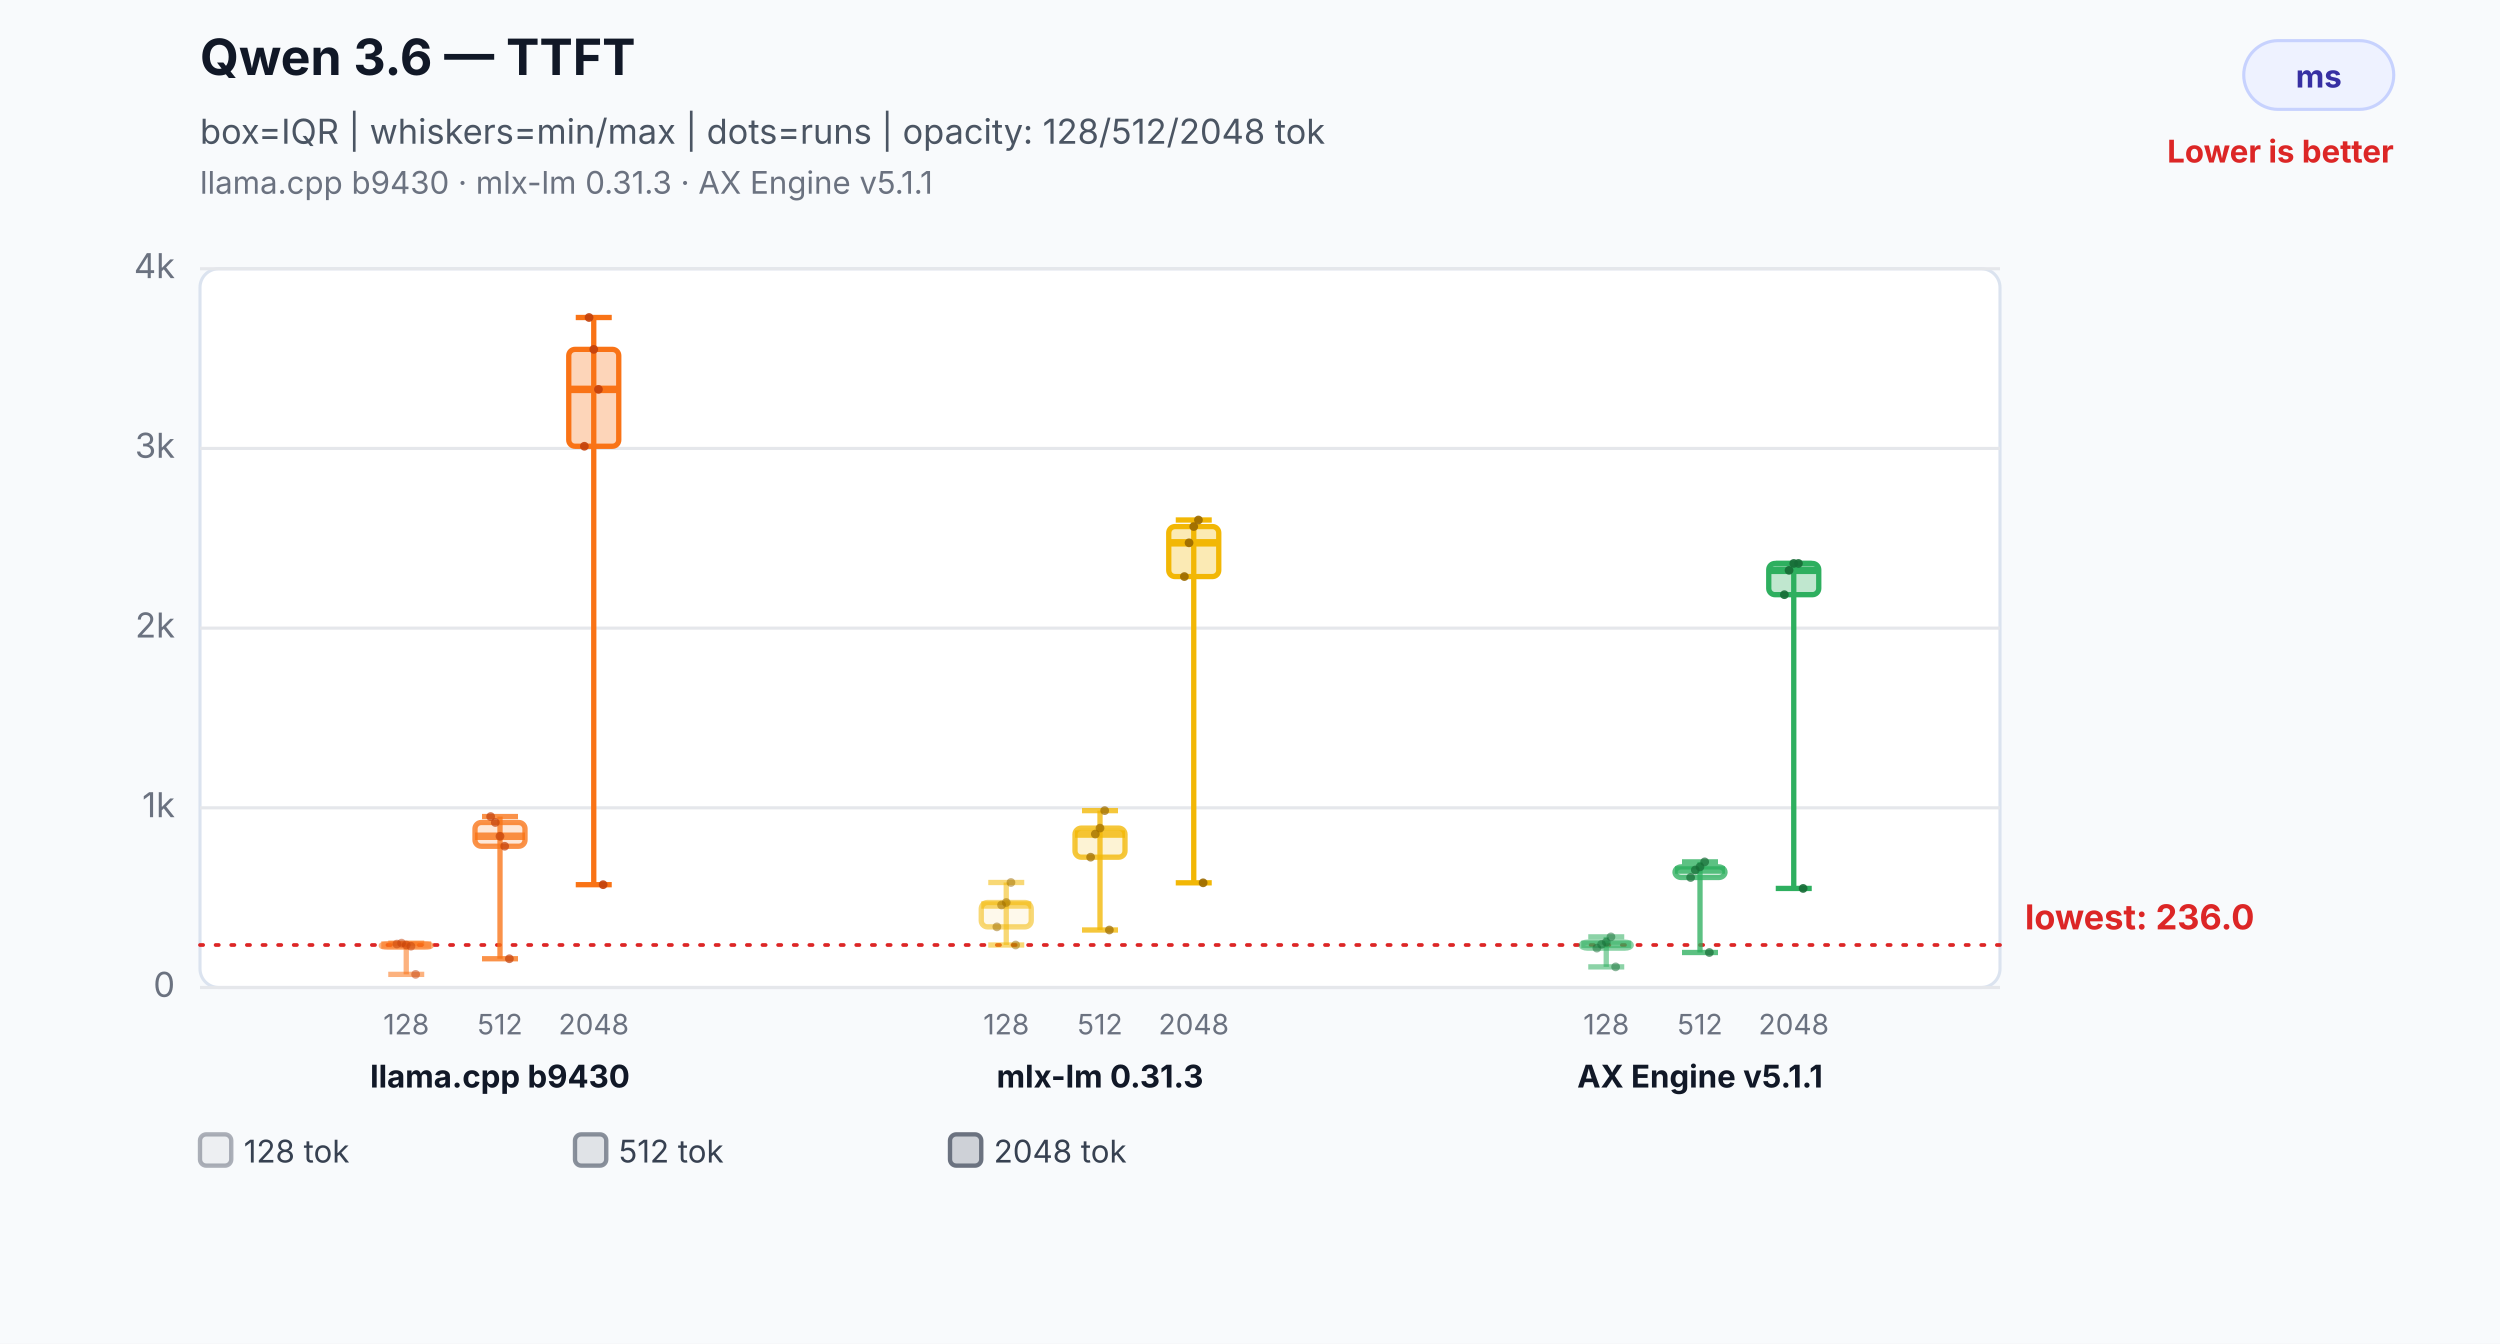
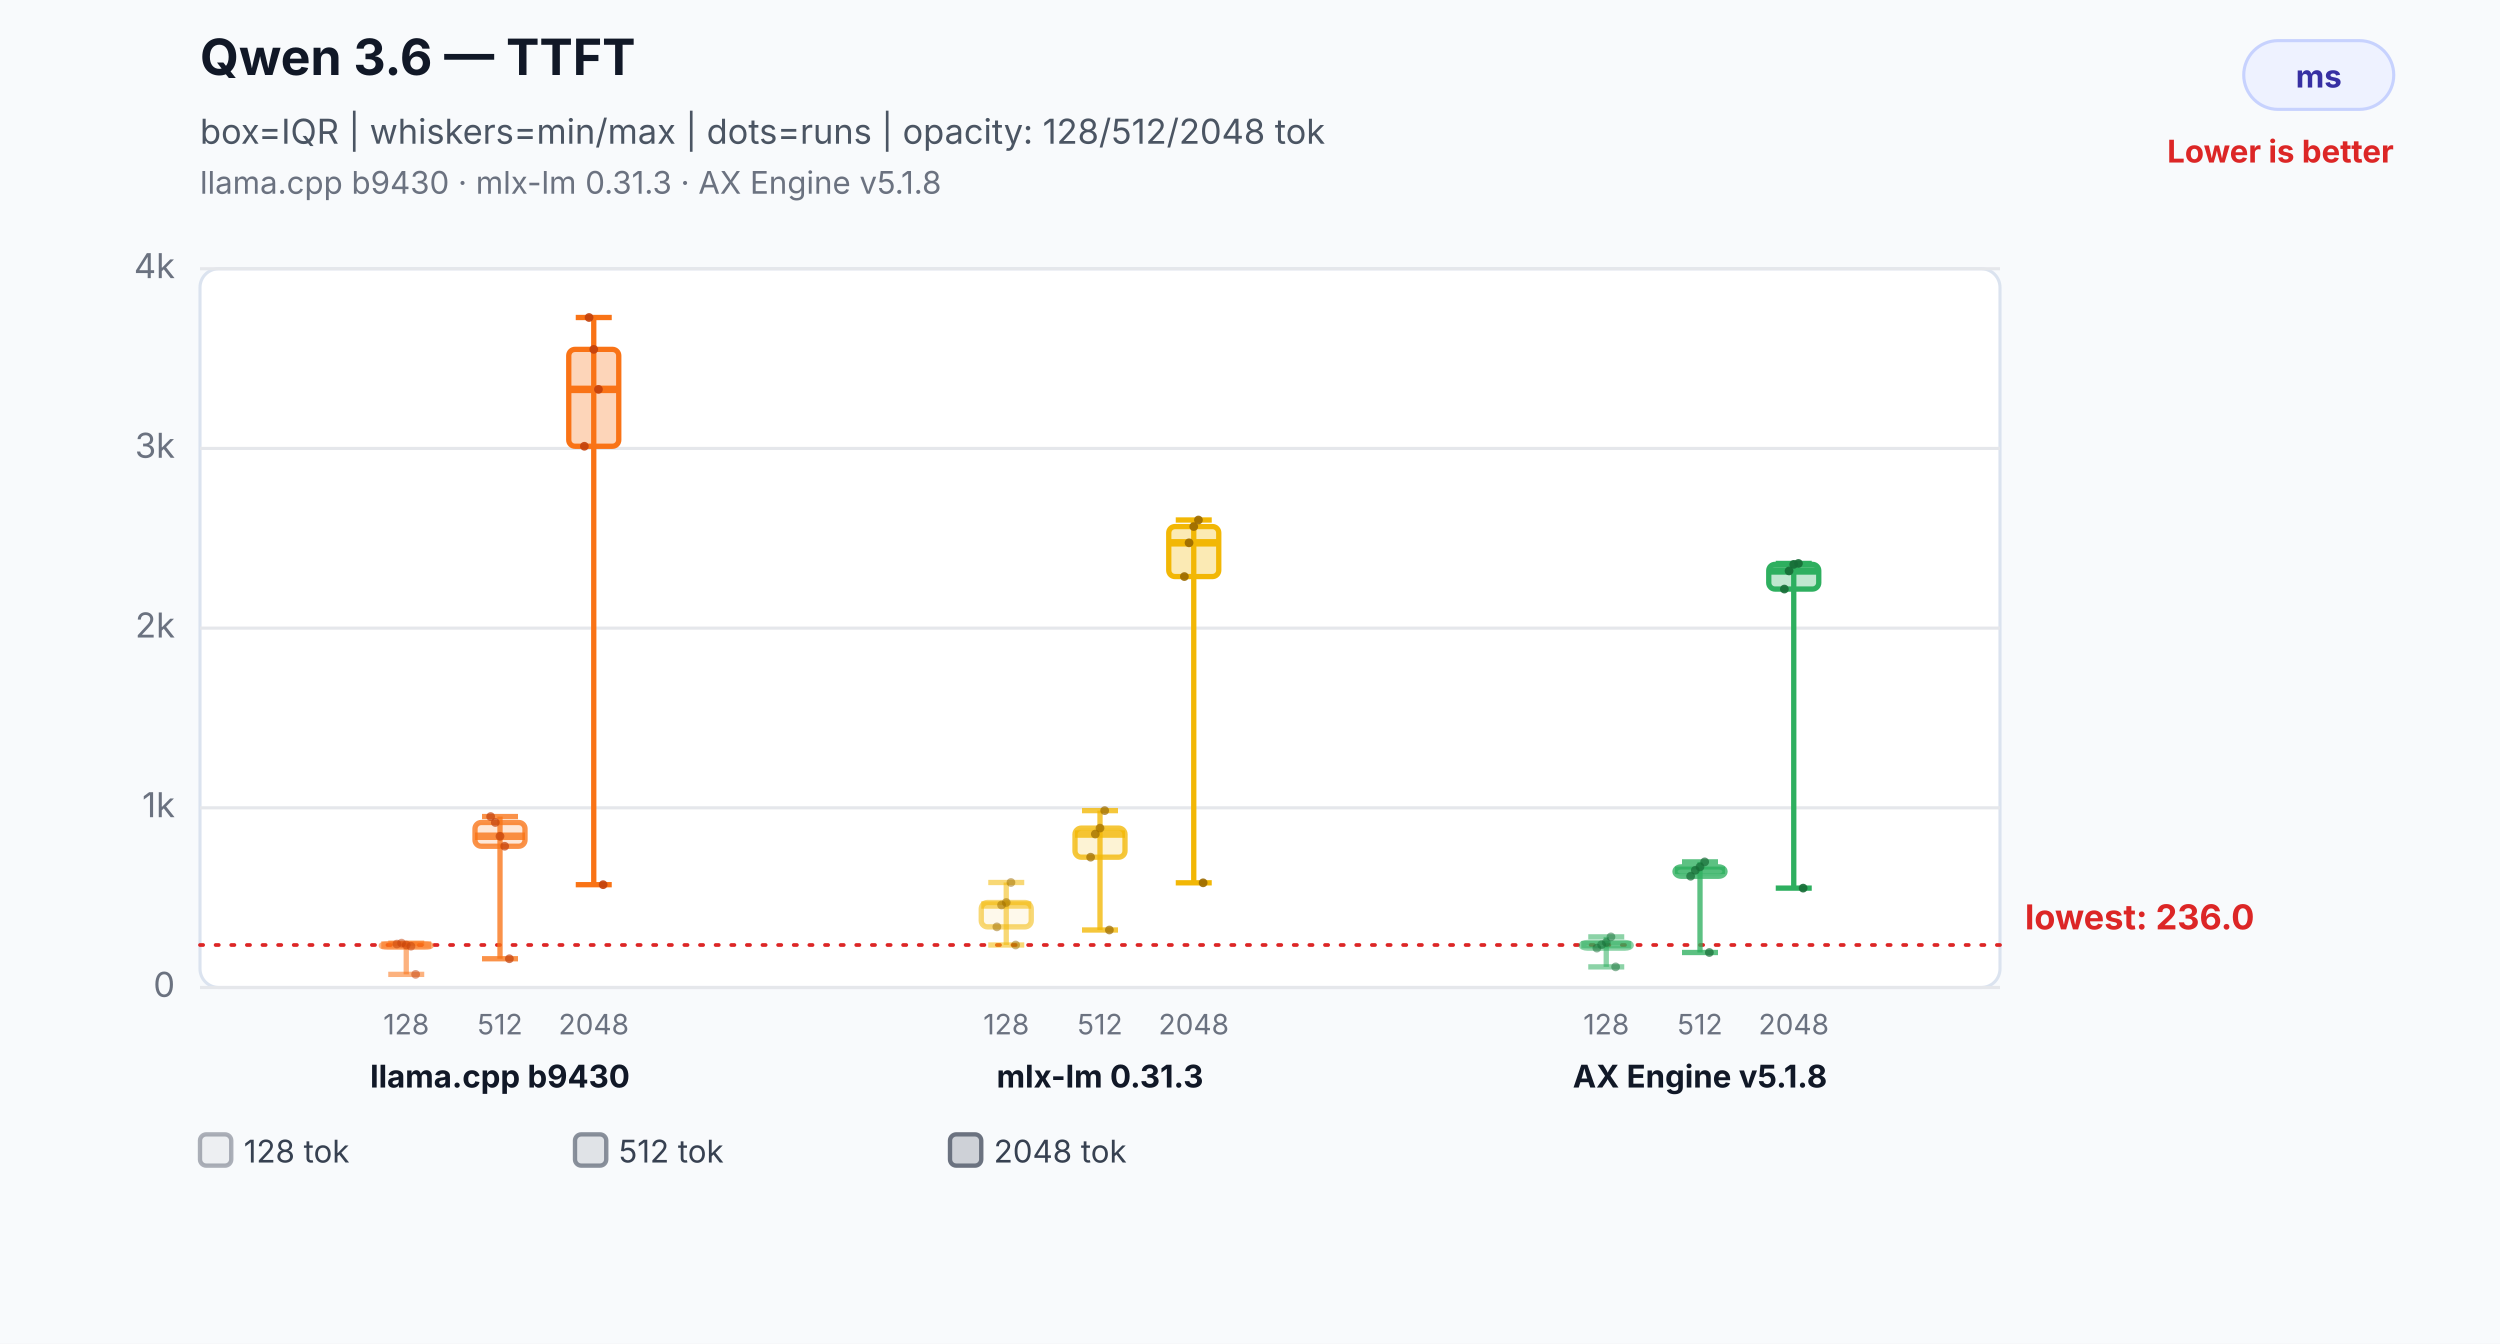
<svg xmlns="http://www.w3.org/2000/svg" width="800" height="430" viewBox="0 0 800 430" role="img" aria-labelledby="title desc">
  <rect width="800" height="430" fill="#f8fafc" />
  <text x="64" y="24" font-family="Inter,Segoe UI,Arial,sans-serif" font-size="16" font-weight="700" fill="#111827">Qwen 3.6 — TTFT</text>
  <text x="64" y="46" font-family="Inter,Segoe UI,Arial,sans-serif" font-size="11" fill="#4b5563">box=IQR | whiskers=min/max | dots=runs | opacity: 128/512/2048 tok</text>
-   <text x="64" y="62" font-family="Inter,Segoe UI,Arial,sans-serif" font-size="10" fill="#6b7280">llama.cpp b9430 · mlx-lm 0.31.3 · AX Engine v5.1.1</text>
+   <text x="64" y="62" font-family="Inter,Segoe UI,Arial,sans-serif" font-size="10" fill="#6b7280">llama.cpp b9430 · mlx-lm 0.31.3 · AX Engine v5.1.8</text>
  <rect x="718" y="13" width="48" height="22" rx="11" fill="#eef2ff" stroke="#c7d2fe" />
  <text x="742.0" y="28" text-anchor="middle" font-family="Inter,Segoe UI,Arial,sans-serif" font-size="10" font-weight="700" fill="#3730a3">ms</text>
  <text x="766" y="52" text-anchor="end" font-family="Inter,Segoe UI,Arial,sans-serif" font-size="10" font-weight="700" fill="#dc2626">Lower is better</text>
  <rect x="64" y="86" width="576" height="230" rx="6" fill="#ffffff" stroke="#dbe3ef" />
  <line x1="64" y1="316.0" x2="640" y2="316.0" stroke="#e5e7eb" stroke-width="1" />
  <text x="56" y="319.0" text-anchor="end" font-family="Inter,Segoe UI,Arial,sans-serif" font-size="11" fill="#6b7280">0</text>
  <line x1="64" y1="258.5" x2="640" y2="258.5" stroke="#e5e7eb" stroke-width="1" />
  <text x="56" y="261.5" text-anchor="end" font-family="Inter,Segoe UI,Arial,sans-serif" font-size="11" fill="#6b7280">1k</text>
  <line x1="64" y1="201.0" x2="640" y2="201.0" stroke="#e5e7eb" stroke-width="1" />
  <text x="56" y="204.0" text-anchor="end" font-family="Inter,Segoe UI,Arial,sans-serif" font-size="11" fill="#6b7280">2k</text>
  <line x1="64" y1="143.5" x2="640" y2="143.5" stroke="#e5e7eb" stroke-width="1" />
  <text x="56" y="146.5" text-anchor="end" font-family="Inter,Segoe UI,Arial,sans-serif" font-size="11" fill="#6b7280">3k</text>
  <line x1="64" y1="86.0" x2="640" y2="86.0" stroke="#e5e7eb" stroke-width="1" />
  <text x="56" y="89.0" text-anchor="end" font-family="Inter,Segoe UI,Arial,sans-serif" font-size="11" fill="#6b7280">4k</text>
  <line x1="64" y1="302.4" x2="640" y2="302.4" stroke="#dc2626" stroke-width="1.2" stroke-dasharray="1 4" stroke-linecap="round" />
  <text x="648" y="297.4" text-anchor="start" font-family="Inter,Segoe UI,Arial,sans-serif" font-size="11" font-weight="700" fill="#dc2626" data-label="lowest median">lowest: 236.0</text>
  <line x1="130" y1="301.8" x2="130" y2="311.8" stroke="#f97316" stroke-opacity="0.55" stroke-width="1.7" />
  <line x1="124.24" y1="301.8" x2="135.76" y2="301.8" stroke="#f97316" stroke-opacity="0.55" stroke-width="1.7" />
  <line x1="124.24" y1="311.8" x2="135.76" y2="311.8" stroke="#f97316" stroke-opacity="0.55" stroke-width="1.7" />
  <rect x="122" y="302.1" width="16" height="1.0" rx="2" fill="#f97316" fill-opacity="0.08" stroke="#f97316" stroke-opacity="0.55" stroke-width="1.7" />
  <line x1="122" y1="302.4" x2="138" y2="302.4" stroke="#f97316" stroke-opacity="0.55" stroke-width="2.4" />
  <text x="130" y="331" text-anchor="middle" font-family="Inter,Segoe UI,Arial,sans-serif" font-size="9" fill="#6b7280">128</text>
  <circle cx="127" cy="302.1" r="1.4" fill="#c2410c" fill-opacity="0.5" />
  <circle cx="128.5" cy="301.8" r="1.4" fill="#c2410c" fill-opacity="0.5" />
  <circle cx="130" cy="302.4" r="1.4" fill="#c2410c" fill-opacity="0.5" />
  <circle cx="131.5" cy="302.8" r="1.4" fill="#c2410c" fill-opacity="0.5" />
  <circle cx="133" cy="311.8" r="1.4" fill="#c2410c" fill-opacity="0.5" />
  <line x1="160" y1="261.3" x2="160" y2="306.8" stroke="#f97316" stroke-opacity="0.78" stroke-width="1.7" />
  <line x1="154.24" y1="261.3" x2="165.76" y2="261.3" stroke="#f97316" stroke-opacity="0.78" stroke-width="1.7" />
  <line x1="154.24" y1="306.8" x2="165.76" y2="306.8" stroke="#f97316" stroke-opacity="0.78" stroke-width="1.7" />
  <rect x="152" y="263.2" width="16" height="7.6" rx="2" fill="#f97316" fill-opacity="0.17" stroke="#f97316" stroke-opacity="0.78" stroke-width="1.7" />
  <line x1="152" y1="267.6" x2="168" y2="267.6" stroke="#f97316" stroke-opacity="0.78" stroke-width="2.4" />
  <text x="160" y="331" text-anchor="middle" font-family="Inter,Segoe UI,Arial,sans-serif" font-size="9" fill="#6b7280">512</text>
  <circle cx="157" cy="261.3" r="1.4" fill="#c2410c" fill-opacity="0.7" />
  <circle cx="158.5" cy="263.2" r="1.4" fill="#c2410c" fill-opacity="0.7" />
  <circle cx="160" cy="267.6" r="1.4" fill="#c2410c" fill-opacity="0.7" />
  <circle cx="161.5" cy="270.8" r="1.4" fill="#c2410c" fill-opacity="0.7" />
  <circle cx="163" cy="306.8" r="1.4" fill="#c2410c" fill-opacity="0.7" />
  <line x1="190" y1="101.6" x2="190" y2="283.1" stroke="#f97316" stroke-opacity="1.0" stroke-width="1.7" />
  <line x1="184.24" y1="101.6" x2="195.76" y2="101.6" stroke="#f97316" stroke-opacity="1.0" stroke-width="1.7" />
  <line x1="184.24" y1="283.1" x2="195.76" y2="283.1" stroke="#f97316" stroke-opacity="1.0" stroke-width="1.7" />
  <rect x="182" y="111.8" width="16" height="31.0" rx="2" fill="#f97316" fill-opacity="0.3" stroke="#f97316" stroke-opacity="1.0" stroke-width="1.7" />
  <line x1="182" y1="124.6" x2="198" y2="124.6" stroke="#f97316" stroke-opacity="1.0" stroke-width="2.4" />
  <text x="190" y="331" text-anchor="middle" font-family="Inter,Segoe UI,Arial,sans-serif" font-size="9" fill="#6b7280">2048</text>
  <circle cx="187" cy="142.8" r="1.4" fill="#c2410c" fill-opacity="0.9" />
  <circle cx="188.5" cy="101.6" r="1.4" fill="#c2410c" fill-opacity="0.9" />
  <circle cx="190" cy="111.8" r="1.4" fill="#c2410c" fill-opacity="0.9" />
  <circle cx="191.5" cy="124.6" r="1.4" fill="#c2410c" fill-opacity="0.9" />
  <circle cx="193" cy="283.1" r="1.4" fill="#c2410c" fill-opacity="0.9" />
  <text x="160" y="348" text-anchor="middle" font-family="Inter,Segoe UI,Arial,sans-serif" font-size="10" font-weight="700" fill="#111827">llama.cpp b9430</text>
  <line x1="322" y1="282.4" x2="322" y2="302.4" stroke="#f2b705" stroke-opacity="0.55" stroke-width="1.7" />
  <line x1="316.24" y1="282.4" x2="327.76" y2="282.4" stroke="#f2b705" stroke-opacity="0.55" stroke-width="1.7" />
  <line x1="316.24" y1="302.4" x2="327.76" y2="302.4" stroke="#f2b705" stroke-opacity="0.55" stroke-width="1.7" />
  <rect x="314" y="288.8" width="16" height="7.8" rx="2" fill="#f2b705" fill-opacity="0.08" stroke="#f2b705" stroke-opacity="0.55" stroke-width="1.7" />
  <line x1="314" y1="289.6" x2="330" y2="289.6" stroke="#f2b705" stroke-opacity="0.55" stroke-width="2.4" />
  <text x="322" y="331" text-anchor="middle" font-family="Inter,Segoe UI,Arial,sans-serif" font-size="9" fill="#6b7280">128</text>
  <circle cx="319" cy="296.6" r="1.4" fill="#9a6a00" fill-opacity="0.5" />
  <circle cx="320.5" cy="289.6" r="1.4" fill="#9a6a00" fill-opacity="0.5" />
  <circle cx="322" cy="288.8" r="1.4" fill="#9a6a00" fill-opacity="0.5" />
  <circle cx="323.5" cy="282.4" r="1.4" fill="#9a6a00" fill-opacity="0.5" />
  <circle cx="325" cy="302.4" r="1.4" fill="#9a6a00" fill-opacity="0.5" />
  <line x1="352" y1="259.4" x2="352" y2="297.6" stroke="#f2b705" stroke-opacity="0.78" stroke-width="1.7" />
  <line x1="346.24" y1="259.4" x2="357.76" y2="259.4" stroke="#f2b705" stroke-opacity="0.78" stroke-width="1.7" />
  <line x1="346.24" y1="297.6" x2="357.76" y2="297.6" stroke="#f2b705" stroke-opacity="0.78" stroke-width="1.7" />
  <rect x="344" y="265.0" width="16" height="9.3" rx="2" fill="#f2b705" fill-opacity="0.17" stroke="#f2b705" stroke-opacity="0.78" stroke-width="1.7" />
  <line x1="344" y1="266.9" x2="360" y2="266.9" stroke="#f2b705" stroke-opacity="0.78" stroke-width="2.4" />
  <text x="352" y="331" text-anchor="middle" font-family="Inter,Segoe UI,Arial,sans-serif" font-size="9" fill="#6b7280">512</text>
  <circle cx="349" cy="274.3" r="1.4" fill="#9a6a00" fill-opacity="0.7" />
  <circle cx="350.5" cy="266.9" r="1.4" fill="#9a6a00" fill-opacity="0.7" />
  <circle cx="352" cy="265.0" r="1.4" fill="#9a6a00" fill-opacity="0.7" />
  <circle cx="353.5" cy="259.4" r="1.4" fill="#9a6a00" fill-opacity="0.7" />
  <circle cx="355" cy="297.6" r="1.4" fill="#9a6a00" fill-opacity="0.7" />
  <line x1="382" y1="166.4" x2="382" y2="282.5" stroke="#f2b705" stroke-opacity="1.0" stroke-width="1.7" />
  <line x1="376.24" y1="166.4" x2="387.76" y2="166.4" stroke="#f2b705" stroke-opacity="1.0" stroke-width="1.7" />
  <line x1="376.24" y1="282.5" x2="387.76" y2="282.5" stroke="#f2b705" stroke-opacity="1.0" stroke-width="1.7" />
  <rect x="374" y="168.5" width="16" height="16.0" rx="2" fill="#f2b705" fill-opacity="0.3" stroke="#f2b705" stroke-opacity="1.0" stroke-width="1.7" />
  <line x1="374" y1="173.7" x2="390" y2="173.7" stroke="#f2b705" stroke-opacity="1.0" stroke-width="2.4" />
  <text x="382" y="331" text-anchor="middle" font-family="Inter,Segoe UI,Arial,sans-serif" font-size="9" fill="#6b7280">2048</text>
  <circle cx="379" cy="184.5" r="1.4" fill="#9a6a00" fill-opacity="0.9" />
  <circle cx="380.5" cy="173.7" r="1.4" fill="#9a6a00" fill-opacity="0.9" />
  <circle cx="382" cy="168.5" r="1.4" fill="#9a6a00" fill-opacity="0.9" />
  <circle cx="383.5" cy="166.4" r="1.4" fill="#9a6a00" fill-opacity="0.9" />
  <circle cx="385" cy="282.5" r="1.4" fill="#9a6a00" fill-opacity="0.9" />
  <text x="352" y="348" text-anchor="middle" font-family="Inter,Segoe UI,Arial,sans-serif" font-size="10" font-weight="700" fill="#111827">mlx-lm 0.31.3</text>
  <line x1="514" y1="299.8" x2="514" y2="309.4" stroke="#2eaf5f" stroke-opacity="0.55" stroke-width="1.7" />
  <line x1="508.24" y1="299.8" x2="519.76" y2="299.8" stroke="#2eaf5f" stroke-opacity="0.55" stroke-width="1.7" />
  <line x1="508.24" y1="309.4" x2="519.76" y2="309.4" stroke="#2eaf5f" stroke-opacity="0.55" stroke-width="1.7" />
-   <rect x="506" y="301.5" width="16" height="1.9" rx="2" fill="#2eaf5f" fill-opacity="0.08" stroke="#2eaf5f" stroke-opacity="0.55" stroke-width="1.7" />
-   <line x1="506" y1="302.2" x2="522" y2="302.2" stroke="#2eaf5f" stroke-opacity="0.55" stroke-width="2.4" />
+   <rect x="506" y="301.6" width="16" height="1.8" rx="2" fill="#2eaf5f" fill-opacity="0.08" stroke="#2eaf5f" stroke-opacity="0.55" stroke-width="1.7" />
+   <line x1="506" y1="302.3" x2="522" y2="302.3" stroke="#2eaf5f" stroke-opacity="0.55" stroke-width="2.4" />
  <text x="514" y="331" text-anchor="middle" font-family="Inter,Segoe UI,Arial,sans-serif" font-size="9" fill="#6b7280">128</text>
  <circle cx="511" cy="303.4" r="1.4" fill="#176c37" fill-opacity="0.5" />
-   <circle cx="512.5" cy="302.2" r="1.4" fill="#176c37" fill-opacity="0.5" />
-   <circle cx="514" cy="301.5" r="1.4" fill="#176c37" fill-opacity="0.5" />
+   <circle cx="512.5" cy="302.3" r="1.4" fill="#176c37" fill-opacity="0.5" />
+   <circle cx="514" cy="301.6" r="1.4" fill="#176c37" fill-opacity="0.5" />
  <circle cx="515.5" cy="299.8" r="1.4" fill="#176c37" fill-opacity="0.5" />
  <circle cx="517" cy="309.4" r="1.4" fill="#176c37" fill-opacity="0.5" />
  <line x1="544" y1="275.8" x2="544" y2="304.8" stroke="#2eaf5f" stroke-opacity="0.78" stroke-width="1.7" />
  <line x1="538.24" y1="275.8" x2="549.76" y2="275.8" stroke="#2eaf5f" stroke-opacity="0.78" stroke-width="1.7" />
  <line x1="538.24" y1="304.8" x2="549.76" y2="304.8" stroke="#2eaf5f" stroke-opacity="0.78" stroke-width="1.7" />
-   <rect x="536" y="277.4" width="16" height="3.4" rx="2" fill="#2eaf5f" fill-opacity="0.17" stroke="#2eaf5f" stroke-opacity="0.78" stroke-width="1.7" />
-   <line x1="536" y1="278.4" x2="552" y2="278.4" stroke="#2eaf5f" stroke-opacity="0.78" stroke-width="2.4" />
+   <rect x="536" y="277.4" width="16" height="3.0" rx="2" fill="#2eaf5f" fill-opacity="0.17" stroke="#2eaf5f" stroke-opacity="0.78" stroke-width="1.7" />
+   <line x1="536" y1="278.5" x2="552" y2="278.5" stroke="#2eaf5f" stroke-opacity="0.78" stroke-width="2.4" />
  <text x="544" y="331" text-anchor="middle" font-family="Inter,Segoe UI,Arial,sans-serif" font-size="9" fill="#6b7280">512</text>
-   <circle cx="541" cy="280.8" r="1.4" fill="#176c37" fill-opacity="0.7" />
-   <circle cx="542.5" cy="278.4" r="1.4" fill="#176c37" fill-opacity="0.7" />
+   <circle cx="541" cy="280.4" r="1.4" fill="#176c37" fill-opacity="0.7" />
+   <circle cx="542.5" cy="278.5" r="1.4" fill="#176c37" fill-opacity="0.7" />
  <circle cx="544" cy="277.4" r="1.4" fill="#176c37" fill-opacity="0.7" />
  <circle cx="545.5" cy="275.8" r="1.4" fill="#176c37" fill-opacity="0.7" />
  <circle cx="547" cy="304.8" r="1.4" fill="#176c37" fill-opacity="0.7" />
-   <line x1="574" y1="180.3" x2="574" y2="284.3" stroke="#2eaf5f" stroke-opacity="1.0" stroke-width="1.7" />
+   <line x1="574" y1="180.3" x2="574" y2="284.2" stroke="#2eaf5f" stroke-opacity="1.0" stroke-width="1.7" />
  <line x1="568.24" y1="180.3" x2="579.76" y2="180.3" stroke="#2eaf5f" stroke-opacity="1.0" stroke-width="1.7" />
-   <line x1="568.24" y1="284.3" x2="579.76" y2="284.3" stroke="#2eaf5f" stroke-opacity="1.0" stroke-width="1.7" />
-   <rect x="566" y="180.3" width="16" height="10.0" rx="2" fill="#2eaf5f" fill-opacity="0.3" stroke="#2eaf5f" stroke-opacity="1.0" stroke-width="1.7" />
-   <line x1="566" y1="182.5" x2="582" y2="182.5" stroke="#2eaf5f" stroke-opacity="1.0" stroke-width="2.4" />
+   <line x1="568.24" y1="284.2" x2="579.76" y2="284.2" stroke="#2eaf5f" stroke-opacity="1.0" stroke-width="1.7" />
+   <rect x="566" y="180.6" width="16" height="7.9" rx="2" fill="#2eaf5f" fill-opacity="0.3" stroke="#2eaf5f" stroke-opacity="1.0" stroke-width="1.7" />
+   <line x1="566" y1="182.7" x2="582" y2="182.7" stroke="#2eaf5f" stroke-opacity="1.0" stroke-width="2.4" />
  <text x="574" y="331" text-anchor="middle" font-family="Inter,Segoe UI,Arial,sans-serif" font-size="9" fill="#6b7280">2048</text>
-   <circle cx="571" cy="190.3" r="1.4" fill="#176c37" fill-opacity="0.9" />
-   <circle cx="572.5" cy="182.5" r="1.4" fill="#176c37" fill-opacity="0.9" />
-   <circle cx="574" cy="180.3" r="1.4" fill="#176c37" fill-opacity="0.9" />
+   <circle cx="571" cy="188.5" r="1.4" fill="#176c37" fill-opacity="0.9" />
+   <circle cx="572.5" cy="182.7" r="1.4" fill="#176c37" fill-opacity="0.9" />
+   <circle cx="574" cy="180.6" r="1.4" fill="#176c37" fill-opacity="0.9" />
  <circle cx="575.5" cy="180.3" r="1.4" fill="#176c37" fill-opacity="0.9" />
-   <circle cx="577" cy="284.3" r="1.4" fill="#176c37" fill-opacity="0.9" />
-   <text x="544" y="348" text-anchor="middle" font-family="Inter,Segoe UI,Arial,sans-serif" font-size="10" font-weight="700" fill="#111827">AX Engine v5.1.1</text>
+   <circle cx="577" cy="284.2" r="1.4" fill="#176c37" fill-opacity="0.9" />
+   <text x="544" y="348" text-anchor="middle" font-family="Inter,Segoe UI,Arial,sans-serif" font-size="10" font-weight="700" fill="#111827">AX Engine v5.1.8</text>
  <rect x="64" y="363" width="10" height="10" rx="2" fill="#6b7280" fill-opacity="0.08" stroke="#6b7280" stroke-opacity="0.55" stroke-width="1.4" />
  <text x="78" y="372" font-family="Inter,Segoe UI,Arial,sans-serif" font-size="10" fill="#374151">128 tok</text>
  <rect x="184" y="363" width="10" height="10" rx="2" fill="#6b7280" fill-opacity="0.17" stroke="#6b7280" stroke-opacity="0.78" stroke-width="1.4" />
  <text x="198" y="372" font-family="Inter,Segoe UI,Arial,sans-serif" font-size="10" fill="#374151">512 tok</text>
  <rect x="304" y="363" width="10" height="10" rx="2" fill="#6b7280" fill-opacity="0.3" stroke="#6b7280" stroke-opacity="1.0" stroke-width="1.4" />
  <text x="318" y="372" font-family="Inter,Segoe UI,Arial,sans-serif" font-size="10" fill="#374151">2048 tok</text>
</svg>
